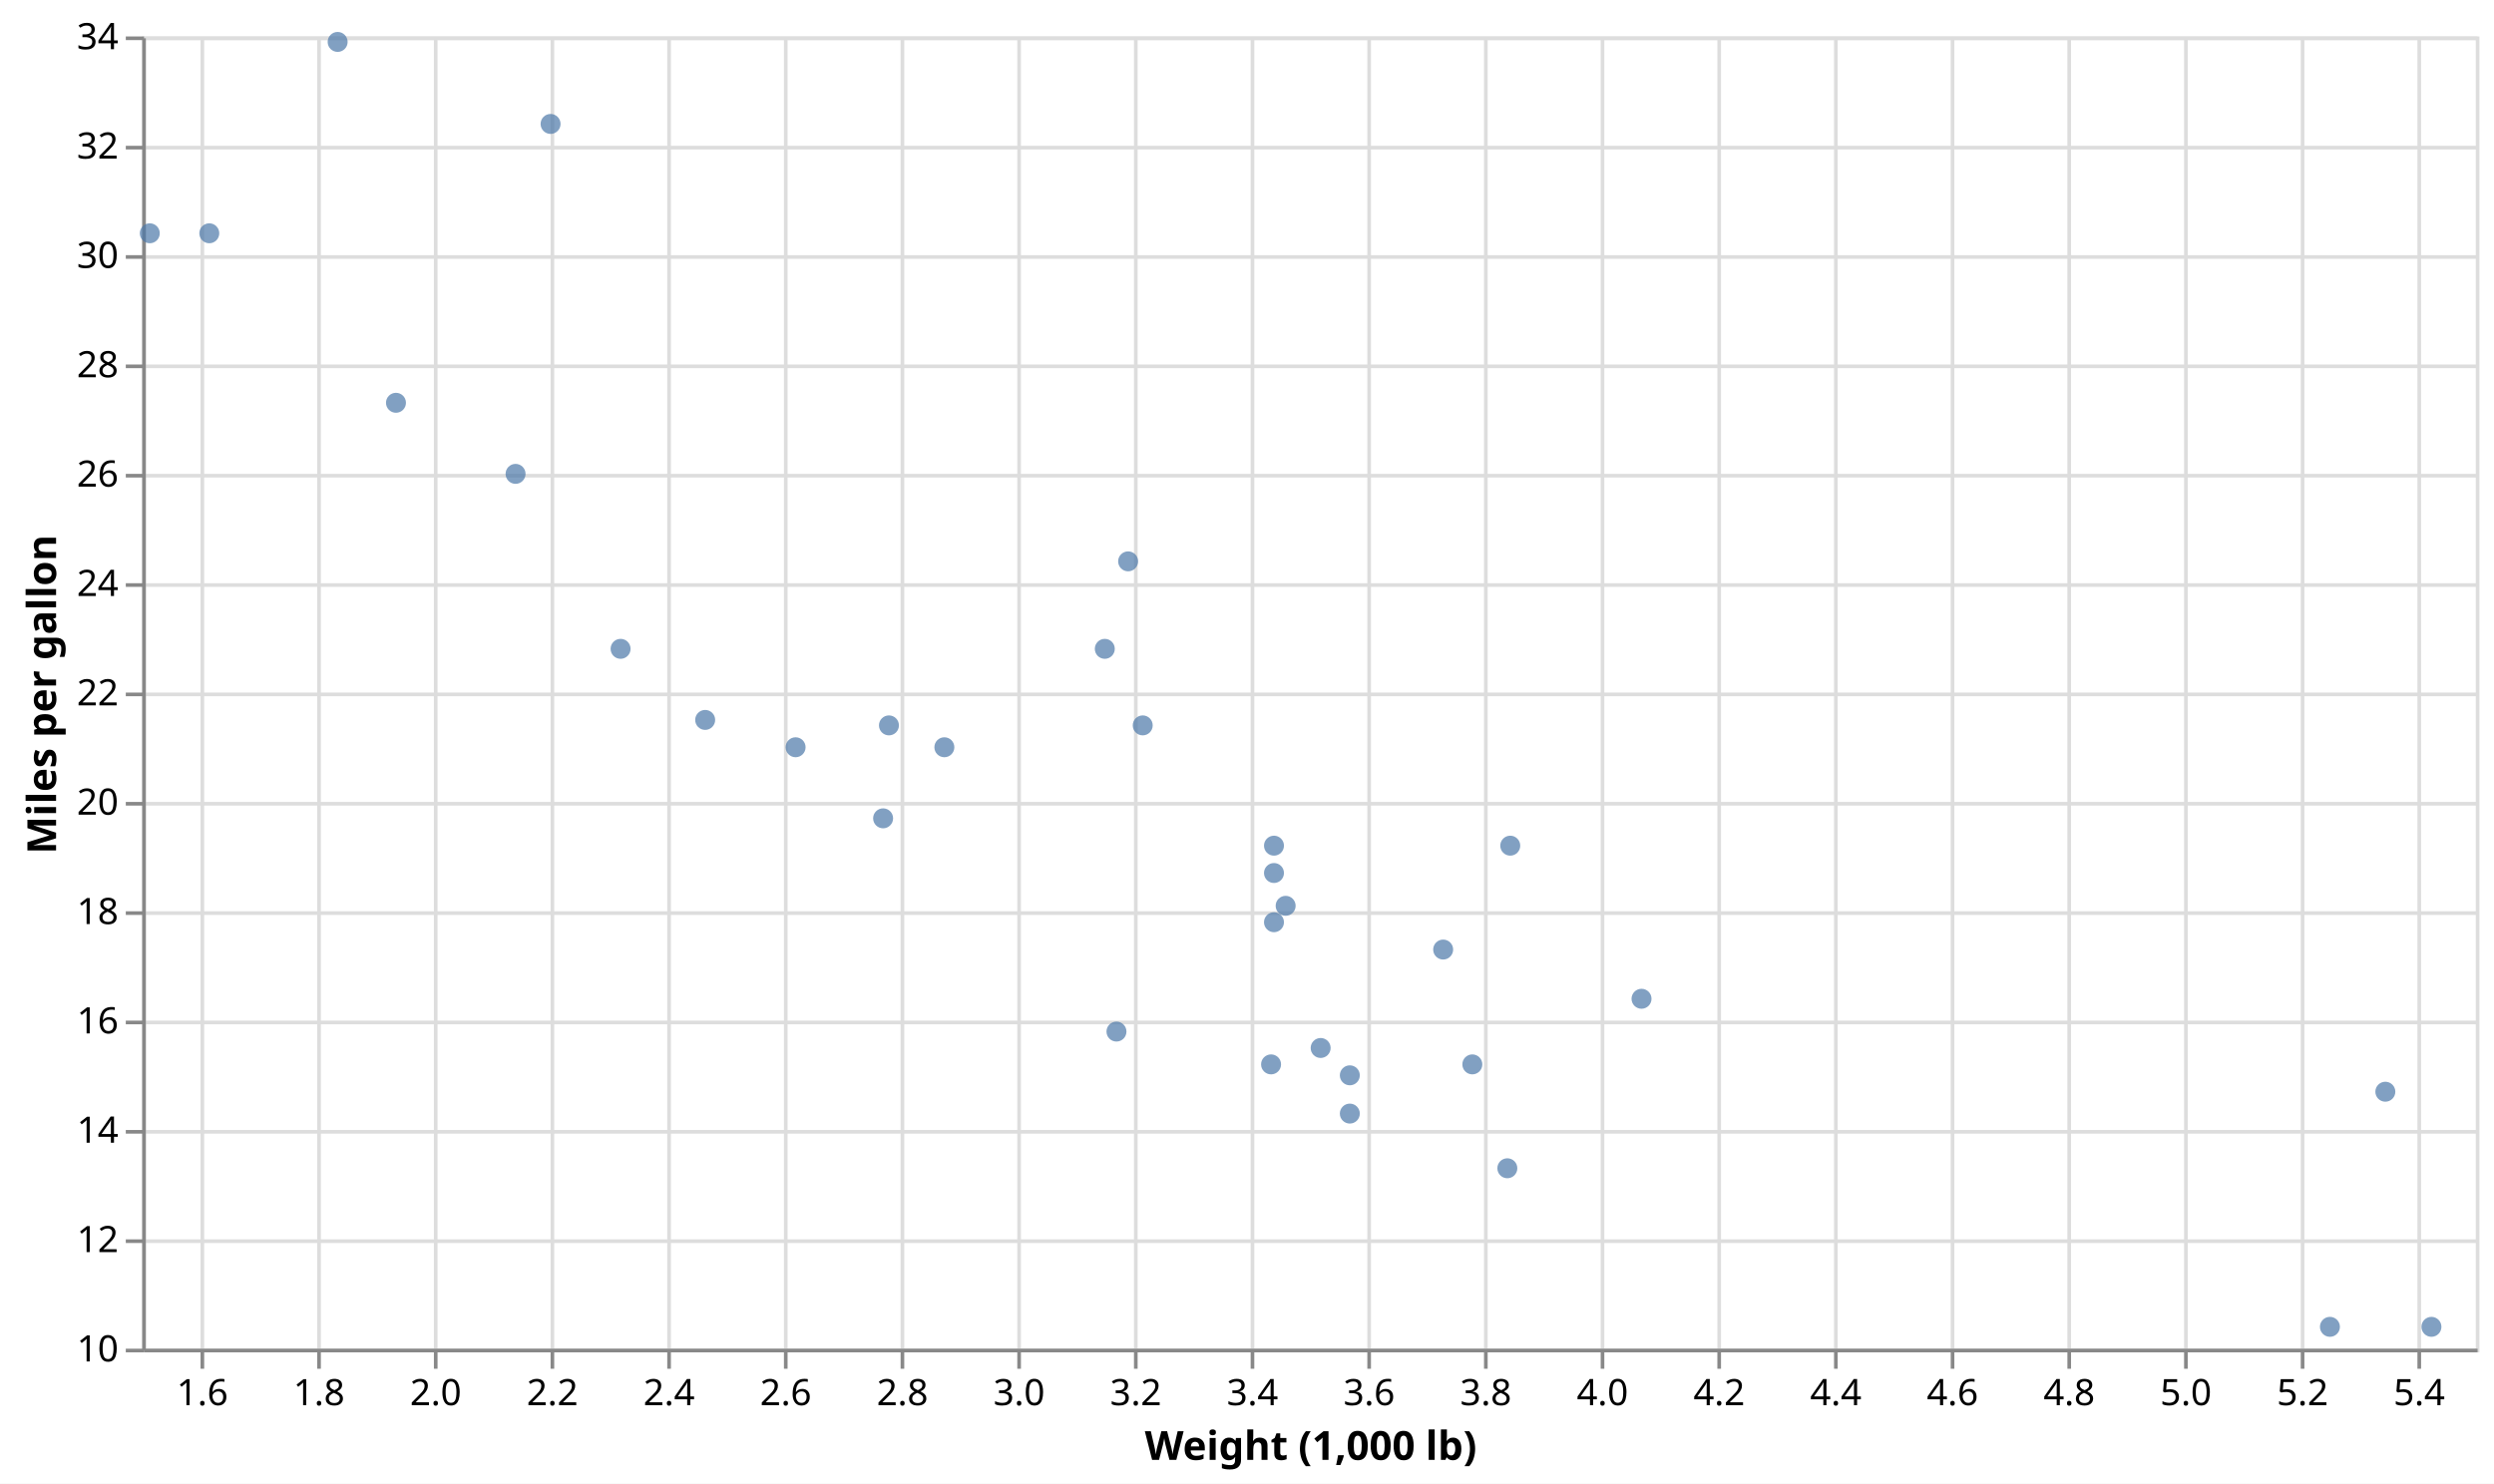
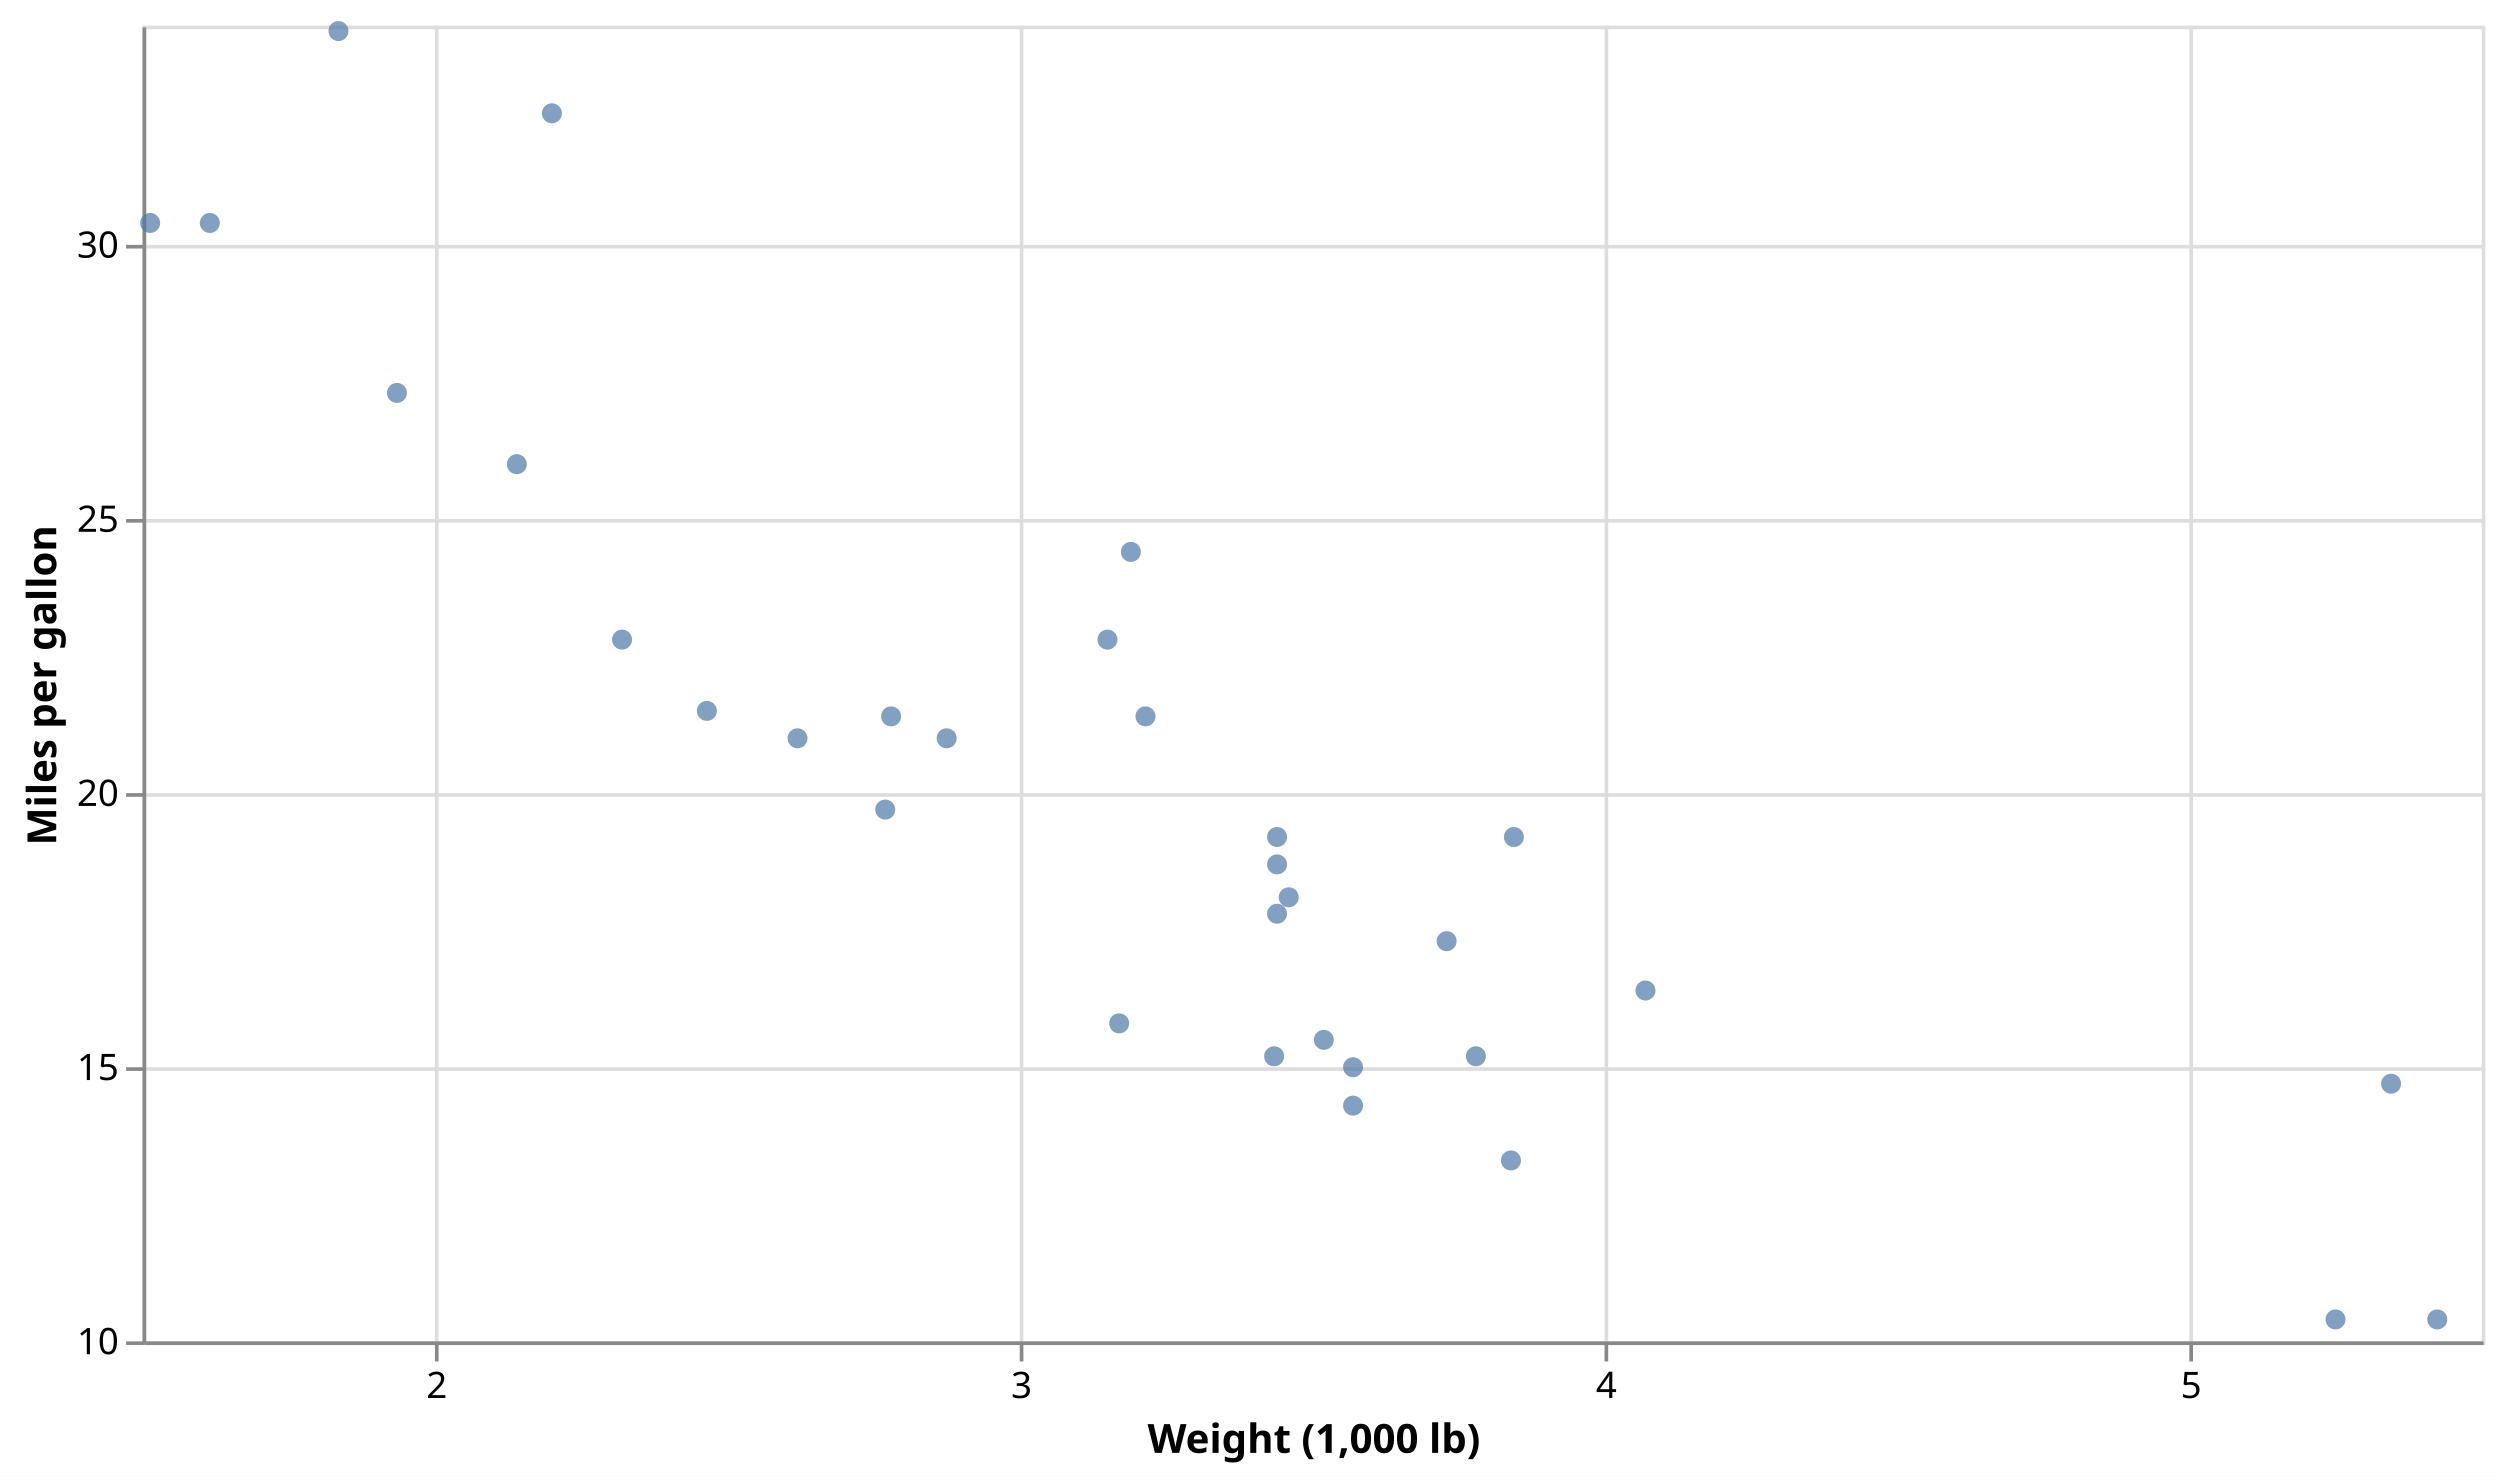
- <svg xmlns="http://www.w3.org/2000/svg" version="1.1" class="marks" width="684" height="407" viewBox="0 0 684 407">
-   <rect width="684" height="407" fill="white" />
-   <g fill="none" stroke-miterlimit="10" transform="translate(39,10)">
+ <svg xmlns="http://www.w3.org/2000/svg" version="1.1" class="marks" width="684" height="404" viewBox="0 0 684 404">
+   <rect width="684" height="404" fill="white" />
+   <g fill="none" stroke-miterlimit="10" transform="translate(39,7)">
    <g class="mark-group role-frame root" role="graphics-object" aria-roledescription="group mark container">
      <g transform="translate(0,0)">
        <path class="background" aria-hidden="true" d="M0.5,0.5h640v360h-640Z" stroke="#ddd" />
        <g>
          <g class="mark-group role-axis" aria-hidden="true">
            <g transform="translate(0.5,360.5)">
              <path class="background" aria-hidden="true" d="M0,0h0v0h0Z" pointer-events="none" />
              <g>
                <g class="mark-rule role-axis-grid" pointer-events="none">
-                   <line transform="translate(16,-360)" x2="0" y2="360" stroke="#ddd" stroke-width="1" opacity="1" />
-                   <line transform="translate(48,-360)" x2="0" y2="360" stroke="#ddd" stroke-width="1" opacity="1" />
                  <line transform="translate(80,-360)" x2="0" y2="360" stroke="#ddd" stroke-width="1" opacity="1" />
-                   <line transform="translate(112,-360)" x2="0" y2="360" stroke="#ddd" stroke-width="1" opacity="1" />
-                   <line transform="translate(144,-360)" x2="0" y2="360" stroke="#ddd" stroke-width="1" opacity="1" />
-                   <line transform="translate(176,-360)" x2="0" y2="360" stroke="#ddd" stroke-width="1" opacity="1" />
-                   <line transform="translate(208,-360)" x2="0" y2="360" stroke="#ddd" stroke-width="1" opacity="1" />
                  <line transform="translate(240,-360)" x2="0" y2="360" stroke="#ddd" stroke-width="1" opacity="1" />
-                   <line transform="translate(272,-360)" x2="0" y2="360" stroke="#ddd" stroke-width="1" opacity="1" />
-                   <line transform="translate(304,-360)" x2="0" y2="360" stroke="#ddd" stroke-width="1" opacity="1" />
-                   <line transform="translate(336,-360)" x2="0" y2="360" stroke="#ddd" stroke-width="1" opacity="1" />
-                   <line transform="translate(368,-360)" x2="0" y2="360" stroke="#ddd" stroke-width="1" opacity="1" />
                  <line transform="translate(400,-360)" x2="0" y2="360" stroke="#ddd" stroke-width="1" opacity="1" />
-                   <line transform="translate(432,-360)" x2="0" y2="360" stroke="#ddd" stroke-width="1" opacity="1" />
-                   <line transform="translate(464,-360)" x2="0" y2="360" stroke="#ddd" stroke-width="1" opacity="1" />
-                   <line transform="translate(496,-360)" x2="0" y2="360" stroke="#ddd" stroke-width="1" opacity="1" />
-                   <line transform="translate(528,-360)" x2="0" y2="360" stroke="#ddd" stroke-width="1" opacity="1" />
                  <line transform="translate(560,-360)" x2="0" y2="360" stroke="#ddd" stroke-width="1" opacity="1" />
-                   <line transform="translate(592,-360)" x2="0" y2="360" stroke="#ddd" stroke-width="1" opacity="1" />
-                   <line transform="translate(624,-360)" x2="0" y2="360" stroke="#ddd" stroke-width="1" opacity="1" />
                </g>
              </g>
              <path class="foreground" aria-hidden="true" d="" pointer-events="none" display="none" />
            </g>
          </g>
          <g class="mark-group role-axis" aria-hidden="true">
            <g transform="translate(0.5,0.5)">
              <path class="background" aria-hidden="true" d="M0,0h0v0h0Z" pointer-events="none" />
              <g>
                <g class="mark-rule role-axis-grid" pointer-events="none">
                  <line transform="translate(0,360)" x2="640" y2="0" stroke="#ddd" stroke-width="1" opacity="1" />
-                   <line transform="translate(0,330)" x2="640" y2="0" stroke="#ddd" stroke-width="1" opacity="1" />
-                   <line transform="translate(0,300)" x2="640" y2="0" stroke="#ddd" stroke-width="1" opacity="1" />
-                   <line transform="translate(0,270)" x2="640" y2="0" stroke="#ddd" stroke-width="1" opacity="1" />
-                   <line transform="translate(0,240)" x2="640" y2="0" stroke="#ddd" stroke-width="1" opacity="1" />
+                   <line transform="translate(0,285)" x2="640" y2="0" stroke="#ddd" stroke-width="1" opacity="1" />
                  <line transform="translate(0,210)" x2="640" y2="0" stroke="#ddd" stroke-width="1" opacity="1" />
-                   <line transform="translate(0,180)" x2="640" y2="0" stroke="#ddd" stroke-width="1" opacity="1" />
-                   <line transform="translate(0,150)" x2="640" y2="0" stroke="#ddd" stroke-width="1" opacity="1" />
-                   <line transform="translate(0,120)" x2="640" y2="0" stroke="#ddd" stroke-width="1" opacity="1" />
-                   <line transform="translate(0,90)" x2="640" y2="0" stroke="#ddd" stroke-width="1" opacity="1" />
+                   <line transform="translate(0,135)" x2="640" y2="0" stroke="#ddd" stroke-width="1" opacity="1" />
                  <line transform="translate(0,60)" x2="640" y2="0" stroke="#ddd" stroke-width="1" opacity="1" />
-                   <line transform="translate(0,30)" x2="640" y2="0" stroke="#ddd" stroke-width="1" opacity="1" />
-                   <line transform="translate(0,0)" x2="640" y2="0" stroke="#ddd" stroke-width="1" opacity="1" />
                </g>
              </g>
              <path class="foreground" aria-hidden="true" d="" pointer-events="none" display="none" />
            </g>
          </g>
          <g class="mark-group role-axis" role="graphics-symbol" aria-roledescription="axis" aria-label="X-axis titled 'Weight (1,000 lb)' for a linear scale with values from 2 to 6">
            <g transform="translate(0.5,360.5)">
              <path class="background" aria-hidden="true" d="M0,0h0v0h0Z" pointer-events="none" />
              <g>
                <g class="mark-rule role-axis-tick" pointer-events="none">
-                   <line transform="translate(16,0)" x2="0" y2="5" stroke="#888" stroke-width="1" opacity="1" />
-                   <line transform="translate(48,0)" x2="0" y2="5" stroke="#888" stroke-width="1" opacity="1" />
                  <line transform="translate(80,0)" x2="0" y2="5" stroke="#888" stroke-width="1" opacity="1" />
-                   <line transform="translate(112,0)" x2="0" y2="5" stroke="#888" stroke-width="1" opacity="1" />
-                   <line transform="translate(144,0)" x2="0" y2="5" stroke="#888" stroke-width="1" opacity="1" />
-                   <line transform="translate(176,0)" x2="0" y2="5" stroke="#888" stroke-width="1" opacity="1" />
-                   <line transform="translate(208,0)" x2="0" y2="5" stroke="#888" stroke-width="1" opacity="1" />
                  <line transform="translate(240,0)" x2="0" y2="5" stroke="#888" stroke-width="1" opacity="1" />
-                   <line transform="translate(272,0)" x2="0" y2="5" stroke="#888" stroke-width="1" opacity="1" />
-                   <line transform="translate(304,0)" x2="0" y2="5" stroke="#888" stroke-width="1" opacity="1" />
-                   <line transform="translate(336,0)" x2="0" y2="5" stroke="#888" stroke-width="1" opacity="1" />
-                   <line transform="translate(368,0)" x2="0" y2="5" stroke="#888" stroke-width="1" opacity="1" />
                  <line transform="translate(400,0)" x2="0" y2="5" stroke="#888" stroke-width="1" opacity="1" />
-                   <line transform="translate(432,0)" x2="0" y2="5" stroke="#888" stroke-width="1" opacity="1" />
-                   <line transform="translate(464,0)" x2="0" y2="5" stroke="#888" stroke-width="1" opacity="1" />
-                   <line transform="translate(496,0)" x2="0" y2="5" stroke="#888" stroke-width="1" opacity="1" />
-                   <line transform="translate(528,0)" x2="0" y2="5" stroke="#888" stroke-width="1" opacity="1" />
                  <line transform="translate(560,0)" x2="0" y2="5" stroke="#888" stroke-width="1" opacity="1" />
-                   <line transform="translate(592,0)" x2="0" y2="5" stroke="#888" stroke-width="1" opacity="1" />
-                   <line transform="translate(624,0)" x2="0" y2="5" stroke="#888" stroke-width="1" opacity="1" />
                </g>
                <g class="mark-text role-axis-label" pointer-events="none">
-                   <text text-anchor="middle" transform="translate(16,15)" font-family="sans-serif" font-size="10px" fill="#000" opacity="1">1.6</text>
-                   <text text-anchor="middle" transform="translate(48,15)" font-family="sans-serif" font-size="10px" fill="#000" opacity="1">1.8</text>
-                   <text text-anchor="middle" transform="translate(80,15)" font-family="sans-serif" font-size="10px" fill="#000" opacity="1">2.0</text>
-                   <text text-anchor="middle" transform="translate(112,15)" font-family="sans-serif" font-size="10px" fill="#000" opacity="1">2.2</text>
-                   <text text-anchor="middle" transform="translate(144,15)" font-family="sans-serif" font-size="10px" fill="#000" opacity="1">2.4</text>
-                   <text text-anchor="middle" transform="translate(176,15)" font-family="sans-serif" font-size="10px" fill="#000" opacity="1">2.6</text>
-                   <text text-anchor="middle" transform="translate(208,15)" font-family="sans-serif" font-size="10px" fill="#000" opacity="1">2.8</text>
-                   <text text-anchor="middle" transform="translate(240,15)" font-family="sans-serif" font-size="10px" fill="#000" opacity="1">3.0</text>
-                   <text text-anchor="middle" transform="translate(272,15)" font-family="sans-serif" font-size="10px" fill="#000" opacity="1">3.2</text>
-                   <text text-anchor="middle" transform="translate(304,15)" font-family="sans-serif" font-size="10px" fill="#000" opacity="1">3.4</text>
-                   <text text-anchor="middle" transform="translate(336,15)" font-family="sans-serif" font-size="10px" fill="#000" opacity="1">3.6</text>
-                   <text text-anchor="middle" transform="translate(368,15)" font-family="sans-serif" font-size="10px" fill="#000" opacity="1">3.8</text>
-                   <text text-anchor="middle" transform="translate(400,15)" font-family="sans-serif" font-size="10px" fill="#000" opacity="1">4.0</text>
-                   <text text-anchor="middle" transform="translate(432,15)" font-family="sans-serif" font-size="10px" fill="#000" opacity="1">4.2</text>
-                   <text text-anchor="middle" transform="translate(464,15)" font-family="sans-serif" font-size="10px" fill="#000" opacity="1">4.4</text>
-                   <text text-anchor="middle" transform="translate(496,15)" font-family="sans-serif" font-size="10px" fill="#000" opacity="1">4.6</text>
-                   <text text-anchor="middle" transform="translate(528,15)" font-family="sans-serif" font-size="10px" fill="#000" opacity="1">4.8</text>
-                   <text text-anchor="middle" transform="translate(560,15)" font-family="sans-serif" font-size="10px" fill="#000" opacity="1">5.0</text>
-                   <text text-anchor="middle" transform="translate(592,15)" font-family="sans-serif" font-size="10px" fill="#000" opacity="1">5.2</text>
-                   <text text-anchor="middle" transform="translate(624,15)" font-family="sans-serif" font-size="10px" fill="#000" opacity="1">5.4</text>
+                   <text text-anchor="middle" transform="translate(80,15)" font-family="sans-serif" font-size="10px" fill="#000" opacity="1">2</text>
+                   <text text-anchor="middle" transform="translate(240,15)" font-family="sans-serif" font-size="10px" fill="#000" opacity="1">3</text>
+                   <text text-anchor="middle" transform="translate(400,15)" font-family="sans-serif" font-size="10px" fill="#000" opacity="1">4</text>
+                   <text text-anchor="middle" transform="translate(560,15)" font-family="sans-serif" font-size="10px" fill="#000" opacity="1">5</text>
                </g>
                <g class="mark-rule role-axis-domain" pointer-events="none">
                  <line transform="translate(0,0)" x2="640" y2="0" stroke="#888" stroke-width="1" opacity="1" />
                </g>
                <g class="mark-text role-axis-title" pointer-events="none">
                  <text text-anchor="middle" transform="translate(320,30)" font-family="sans-serif" font-size="11px" font-weight="bold" fill="#000" opacity="1">Weight (1,000 lb)</text>
                </g>
              </g>
              <path class="foreground" aria-hidden="true" d="" pointer-events="none" display="none" />
            </g>
          </g>
          <g class="mark-group role-axis" role="graphics-symbol" aria-roledescription="axis" aria-label="Y-axis titled 'Miles per gallon' for a linear scale with values from 10 to 34">
            <g transform="translate(0.5,0.5)">
              <path class="background" aria-hidden="true" d="M0,0h0v0h0Z" pointer-events="none" />
              <g>
                <g class="mark-rule role-axis-tick" pointer-events="none">
                  <line transform="translate(0,360)" x2="-5" y2="0" stroke="#888" stroke-width="1" opacity="1" />
-                   <line transform="translate(0,330)" x2="-5" y2="0" stroke="#888" stroke-width="1" opacity="1" />
-                   <line transform="translate(0,300)" x2="-5" y2="0" stroke="#888" stroke-width="1" opacity="1" />
-                   <line transform="translate(0,270)" x2="-5" y2="0" stroke="#888" stroke-width="1" opacity="1" />
-                   <line transform="translate(0,240)" x2="-5" y2="0" stroke="#888" stroke-width="1" opacity="1" />
+                   <line transform="translate(0,285)" x2="-5" y2="0" stroke="#888" stroke-width="1" opacity="1" />
                  <line transform="translate(0,210)" x2="-5" y2="0" stroke="#888" stroke-width="1" opacity="1" />
-                   <line transform="translate(0,180)" x2="-5" y2="0" stroke="#888" stroke-width="1" opacity="1" />
-                   <line transform="translate(0,150)" x2="-5" y2="0" stroke="#888" stroke-width="1" opacity="1" />
-                   <line transform="translate(0,120)" x2="-5" y2="0" stroke="#888" stroke-width="1" opacity="1" />
-                   <line transform="translate(0,90)" x2="-5" y2="0" stroke="#888" stroke-width="1" opacity="1" />
+                   <line transform="translate(0,135)" x2="-5" y2="0" stroke="#888" stroke-width="1" opacity="1" />
                  <line transform="translate(0,60)" x2="-5" y2="0" stroke="#888" stroke-width="1" opacity="1" />
-                   <line transform="translate(0,30)" x2="-5" y2="0" stroke="#888" stroke-width="1" opacity="1" />
-                   <line transform="translate(0,0)" x2="-5" y2="0" stroke="#888" stroke-width="1" opacity="1" />
                </g>
                <g class="mark-text role-axis-label" pointer-events="none">
                  <text text-anchor="end" transform="translate(-7,363)" font-family="sans-serif" font-size="10px" fill="#000" opacity="1">10</text>
-                   <text text-anchor="end" transform="translate(-7,333)" font-family="sans-serif" font-size="10px" fill="#000" opacity="1">12</text>
-                   <text text-anchor="end" transform="translate(-7,303)" font-family="sans-serif" font-size="10px" fill="#000" opacity="1">14</text>
-                   <text text-anchor="end" transform="translate(-7,273)" font-family="sans-serif" font-size="10px" fill="#000" opacity="1">16</text>
-                   <text text-anchor="end" transform="translate(-7,243)" font-family="sans-serif" font-size="10px" fill="#000" opacity="1">18</text>
+                   <text text-anchor="end" transform="translate(-7,288)" font-family="sans-serif" font-size="10px" fill="#000" opacity="1">15</text>
                  <text text-anchor="end" transform="translate(-7,213)" font-family="sans-serif" font-size="10px" fill="#000" opacity="1">20</text>
-                   <text text-anchor="end" transform="translate(-7,183)" font-family="sans-serif" font-size="10px" fill="#000" opacity="1">22</text>
-                   <text text-anchor="end" transform="translate(-7,153)" font-family="sans-serif" font-size="10px" fill="#000" opacity="1">24</text>
-                   <text text-anchor="end" transform="translate(-7,123)" font-family="sans-serif" font-size="10px" fill="#000" opacity="1">26</text>
-                   <text text-anchor="end" transform="translate(-7,93)" font-family="sans-serif" font-size="10px" fill="#000" opacity="1">28</text>
+                   <text text-anchor="end" transform="translate(-7,138)" font-family="sans-serif" font-size="10px" fill="#000" opacity="1">25</text>
                  <text text-anchor="end" transform="translate(-7,63)" font-family="sans-serif" font-size="10px" fill="#000" opacity="1">30</text>
-                   <text text-anchor="end" transform="translate(-7,33)" font-family="sans-serif" font-size="10px" fill="#000" opacity="1">32</text>
-                   <text text-anchor="end" transform="translate(-7,3)" font-family="sans-serif" font-size="10px" fill="#000" opacity="1">34</text>
                </g>
                <g class="mark-rule role-axis-domain" pointer-events="none">
                  <line transform="translate(0,360)" x2="0" y2="-360" stroke="#888" stroke-width="1" opacity="1" />
                </g>
                <g class="mark-text role-axis-title" pointer-events="none">
                  <text text-anchor="middle" transform="translate(-22.12305,180) rotate(-90) translate(0,-2)" font-family="sans-serif" font-size="11px" font-weight="bold" fill="#000" opacity="1">Miles per gallon</text>
                </g>
              </g>
              <path class="foreground" aria-hidden="true" d="" pointer-events="none" display="none" />
            </g>
          </g>
          <g class="mark-symbol role-mark marks" role="graphics-object" aria-roledescription="symbol mark container">
            <path aria-label="Weight (1,000 lb): 2.62; Miles per gallon: 21" role="graphics-symbol" aria-roledescription="point" transform="translate(179.2,195)" d="M2.739,0A2.739,2.739,0,1,1,-2.739,0A2.739,2.739,0,1,1,2.739,0" fill="#4c78a8" stroke-width="2" opacity="0.7" />
            <path aria-label="Weight (1,000 lb): 2.875; Miles per gallon: 21" role="graphics-symbol" aria-roledescription="point" transform="translate(220,195)" d="M2.739,0A2.739,2.739,0,1,1,-2.739,0A2.739,2.739,0,1,1,2.739,0" fill="#4c78a8" stroke-width="2" opacity="0.7" />
            <path aria-label="Weight (1,000 lb): 2.32; Miles per gallon: 22.8" role="graphics-symbol" aria-roledescription="point" transform="translate(131.2,168)" d="M2.739,0A2.739,2.739,0,1,1,-2.739,0A2.739,2.739,0,1,1,2.739,0" fill="#4c78a8" stroke-width="2" opacity="0.7" />
            <path aria-label="Weight (1,000 lb): 3.215; Miles per gallon: 21.4" role="graphics-symbol" aria-roledescription="point" transform="translate(274.4,189)" d="M2.739,0A2.739,2.739,0,1,1,-2.739,0A2.739,2.739,0,1,1,2.739,0" fill="#4c78a8" stroke-width="2" opacity="0.7" />
            <path aria-label="Weight (1,000 lb): 3.44; Miles per gallon: 18.7" role="graphics-symbol" aria-roledescription="point" transform="translate(310.4,229.5)" d="M2.739,0A2.739,2.739,0,1,1,-2.739,0A2.739,2.739,0,1,1,2.739,0" fill="#4c78a8" stroke-width="2" opacity="0.7" />
            <path aria-label="Weight (1,000 lb): 3.46; Miles per gallon: 18.1" role="graphics-symbol" aria-roledescription="point" transform="translate(313.6,238.5)" d="M2.739,0A2.739,2.739,0,1,1,-2.739,0A2.739,2.739,0,1,1,2.739,0" fill="#4c78a8" stroke-width="2" opacity="0.7" />
            <path aria-label="Weight (1,000 lb): 3.57; Miles per gallon: 14.3" role="graphics-symbol" aria-roledescription="point" transform="translate(331.2,295.5)" d="M2.739,0A2.739,2.739,0,1,1,-2.739,0A2.739,2.739,0,1,1,2.739,0" fill="#4c78a8" stroke-width="2" opacity="0.7" />
            <path aria-label="Weight (1,000 lb): 3.19; Miles per gallon: 24.4" role="graphics-symbol" aria-roledescription="point" transform="translate(270.4,144)" d="M2.739,0A2.739,2.739,0,1,1,-2.739,0A2.739,2.739,0,1,1,2.739,0" fill="#4c78a8" stroke-width="2" opacity="0.7" />
            <path aria-label="Weight (1,000 lb): 3.15; Miles per gallon: 22.8" role="graphics-symbol" aria-roledescription="point" transform="translate(264,168)" d="M2.739,0A2.739,2.739,0,1,1,-2.739,0A2.739,2.739,0,1,1,2.739,0" fill="#4c78a8" stroke-width="2" opacity="0.7" />
            <path aria-label="Weight (1,000 lb): 3.44; Miles per gallon: 19.2" role="graphics-symbol" aria-roledescription="point" transform="translate(310.4,222)" d="M2.739,0A2.739,2.739,0,1,1,-2.739,0A2.739,2.739,0,1,1,2.739,0" fill="#4c78a8" stroke-width="2" opacity="0.7" />
            <path aria-label="Weight (1,000 lb): 3.44; Miles per gallon: 17.8" role="graphics-symbol" aria-roledescription="point" transform="translate(310.4,243)" d="M2.739,0A2.739,2.739,0,1,1,-2.739,0A2.739,2.739,0,1,1,2.739,0" fill="#4c78a8" stroke-width="2" opacity="0.7" />
            <path aria-label="Weight (1,000 lb): 4.07; Miles per gallon: 16.4" role="graphics-symbol" aria-roledescription="point" transform="translate(411.2,264)" d="M2.739,0A2.739,2.739,0,1,1,-2.739,0A2.739,2.739,0,1,1,2.739,0" fill="#4c78a8" stroke-width="2" opacity="0.7" />
            <path aria-label="Weight (1,000 lb): 3.73; Miles per gallon: 17.3" role="graphics-symbol" aria-roledescription="point" transform="translate(356.8,250.5)" d="M2.739,0A2.739,2.739,0,1,1,-2.739,0A2.739,2.739,0,1,1,2.739,0" fill="#4c78a8" stroke-width="2" opacity="0.7" />
            <path aria-label="Weight (1,000 lb): 3.78; Miles per gallon: 15.2" role="graphics-symbol" aria-roledescription="point" transform="translate(364.8,282)" d="M2.739,0A2.739,2.739,0,1,1,-2.739,0A2.739,2.739,0,1,1,2.739,0" fill="#4c78a8" stroke-width="2" opacity="0.7" />
            <path aria-label="Weight (1,000 lb): 5.25; Miles per gallon: 10.4" role="graphics-symbol" aria-roledescription="point" transform="translate(600,354)" d="M2.739,0A2.739,2.739,0,1,1,-2.739,0A2.739,2.739,0,1,1,2.739,0" fill="#4c78a8" stroke-width="2" opacity="0.7" />
            <path aria-label="Weight (1,000 lb): 5.424; Miles per gallon: 10.4" role="graphics-symbol" aria-roledescription="point" transform="translate(627.84,354)" d="M2.739,0A2.739,2.739,0,1,1,-2.739,0A2.739,2.739,0,1,1,2.739,0" fill="#4c78a8" stroke-width="2" opacity="0.7" />
            <path aria-label="Weight (1,000 lb): 5.345; Miles per gallon: 14.7" role="graphics-symbol" aria-roledescription="point" transform="translate(615.2,289.5)" d="M2.739,0A2.739,2.739,0,1,1,-2.739,0A2.739,2.739,0,1,1,2.739,0" fill="#4c78a8" stroke-width="2" opacity="0.7" />
            <path aria-label="Weight (1,000 lb): 2.2; Miles per gallon: 32.4" role="graphics-symbol" aria-roledescription="point" transform="translate(112,24)" d="M2.739,0A2.739,2.739,0,1,1,-2.739,0A2.739,2.739,0,1,1,2.739,0" fill="#4c78a8" stroke-width="2" opacity="0.7" />
            <path aria-label="Weight (1,000 lb): 1.615; Miles per gallon: 30.4" role="graphics-symbol" aria-roledescription="point" transform="translate(18.4,54)" d="M2.739,0A2.739,2.739,0,1,1,-2.739,0A2.739,2.739,0,1,1,2.739,0" fill="#4c78a8" stroke-width="2" opacity="0.7" />
            <path aria-label="Weight (1,000 lb): 1.835; Miles per gallon: 33.9" role="graphics-symbol" aria-roledescription="point" transform="translate(53.6,1.5)" d="M2.739,0A2.739,2.739,0,1,1,-2.739,0A2.739,2.739,0,1,1,2.739,0" fill="#4c78a8" stroke-width="2" opacity="0.7" />
            <path aria-label="Weight (1,000 lb): 2.465; Miles per gallon: 21.5" role="graphics-symbol" aria-roledescription="point" transform="translate(154.4,187.5)" d="M2.739,0A2.739,2.739,0,1,1,-2.739,0A2.739,2.739,0,1,1,2.739,0" fill="#4c78a8" stroke-width="2" opacity="0.7" />
            <path aria-label="Weight (1,000 lb): 3.52; Miles per gallon: 15.5" role="graphics-symbol" aria-roledescription="point" transform="translate(323.2,277.5)" d="M2.739,0A2.739,2.739,0,1,1,-2.739,0A2.739,2.739,0,1,1,2.739,0" fill="#4c78a8" stroke-width="2" opacity="0.7" />
            <path aria-label="Weight (1,000 lb): 3.435; Miles per gallon: 15.2" role="graphics-symbol" aria-roledescription="point" transform="translate(309.6,282)" d="M2.739,0A2.739,2.739,0,1,1,-2.739,0A2.739,2.739,0,1,1,2.739,0" fill="#4c78a8" stroke-width="2" opacity="0.7" />
            <path aria-label="Weight (1,000 lb): 3.84; Miles per gallon: 13.3" role="graphics-symbol" aria-roledescription="point" transform="translate(374.4,310.5)" d="M2.739,0A2.739,2.739,0,1,1,-2.739,0A2.739,2.739,0,1,1,2.739,0" fill="#4c78a8" stroke-width="2" opacity="0.7" />
            <path aria-label="Weight (1,000 lb): 3.845; Miles per gallon: 19.2" role="graphics-symbol" aria-roledescription="point" transform="translate(375.2,222)" d="M2.739,0A2.739,2.739,0,1,1,-2.739,0A2.739,2.739,0,1,1,2.739,0" fill="#4c78a8" stroke-width="2" opacity="0.7" />
            <path aria-label="Weight (1,000 lb): 1.935; Miles per gallon: 27.3" role="graphics-symbol" aria-roledescription="point" transform="translate(69.6,100.5)" d="M2.739,0A2.739,2.739,0,1,1,-2.739,0A2.739,2.739,0,1,1,2.739,0" fill="#4c78a8" stroke-width="2" opacity="0.7" />
            <path aria-label="Weight (1,000 lb): 2.14; Miles per gallon: 26" role="graphics-symbol" aria-roledescription="point" transform="translate(102.4,120)" d="M2.739,0A2.739,2.739,0,1,1,-2.739,0A2.739,2.739,0,1,1,2.739,0" fill="#4c78a8" stroke-width="2" opacity="0.7" />
            <path aria-label="Weight (1,000 lb): 1.513; Miles per gallon: 30.4" role="graphics-symbol" aria-roledescription="point" transform="translate(2.08,54)" d="M2.739,0A2.739,2.739,0,1,1,-2.739,0A2.739,2.739,0,1,1,2.739,0" fill="#4c78a8" stroke-width="2" opacity="0.7" />
            <path aria-label="Weight (1,000 lb): 3.17; Miles per gallon: 15.8" role="graphics-symbol" aria-roledescription="point" transform="translate(267.2,273)" d="M2.739,0A2.739,2.739,0,1,1,-2.739,0A2.739,2.739,0,1,1,2.739,0" fill="#4c78a8" stroke-width="2" opacity="0.7" />
            <path aria-label="Weight (1,000 lb): 2.77; Miles per gallon: 19.7" role="graphics-symbol" aria-roledescription="point" transform="translate(203.2,214.5)" d="M2.739,0A2.739,2.739,0,1,1,-2.739,0A2.739,2.739,0,1,1,2.739,0" fill="#4c78a8" stroke-width="2" opacity="0.7" />
            <path aria-label="Weight (1,000 lb): 3.57; Miles per gallon: 15" role="graphics-symbol" aria-roledescription="point" transform="translate(331.2,285)" d="M2.739,0A2.739,2.739,0,1,1,-2.739,0A2.739,2.739,0,1,1,2.739,0" fill="#4c78a8" stroke-width="2" opacity="0.7" />
            <path aria-label="Weight (1,000 lb): 2.78; Miles per gallon: 21.4" role="graphics-symbol" aria-roledescription="point" transform="translate(204.8,189)" d="M2.739,0A2.739,2.739,0,1,1,-2.739,0A2.739,2.739,0,1,1,2.739,0" fill="#4c78a8" stroke-width="2" opacity="0.7" />
          </g>
        </g>
        <path class="foreground" aria-hidden="true" d="" display="none" />
      </g>
    </g>
  </g>
</svg>
